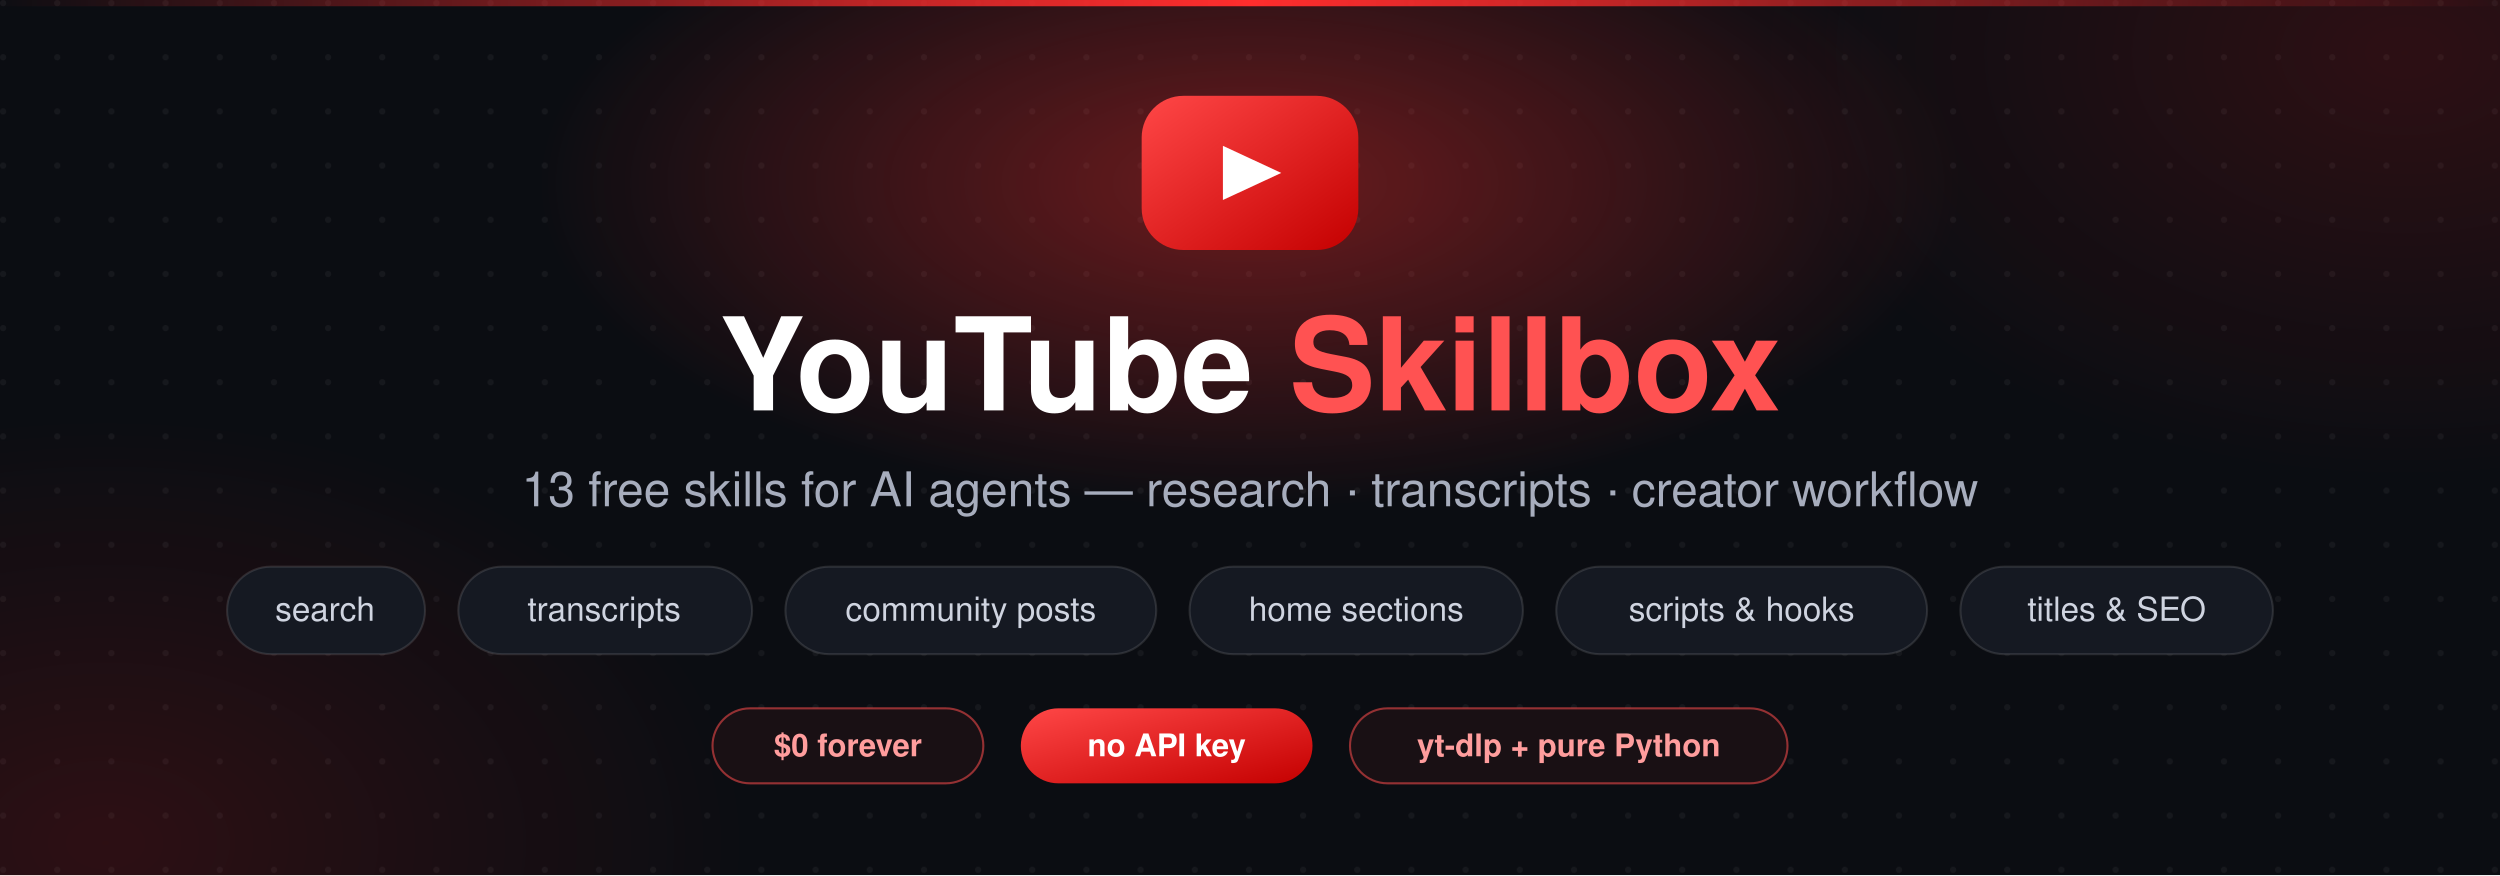
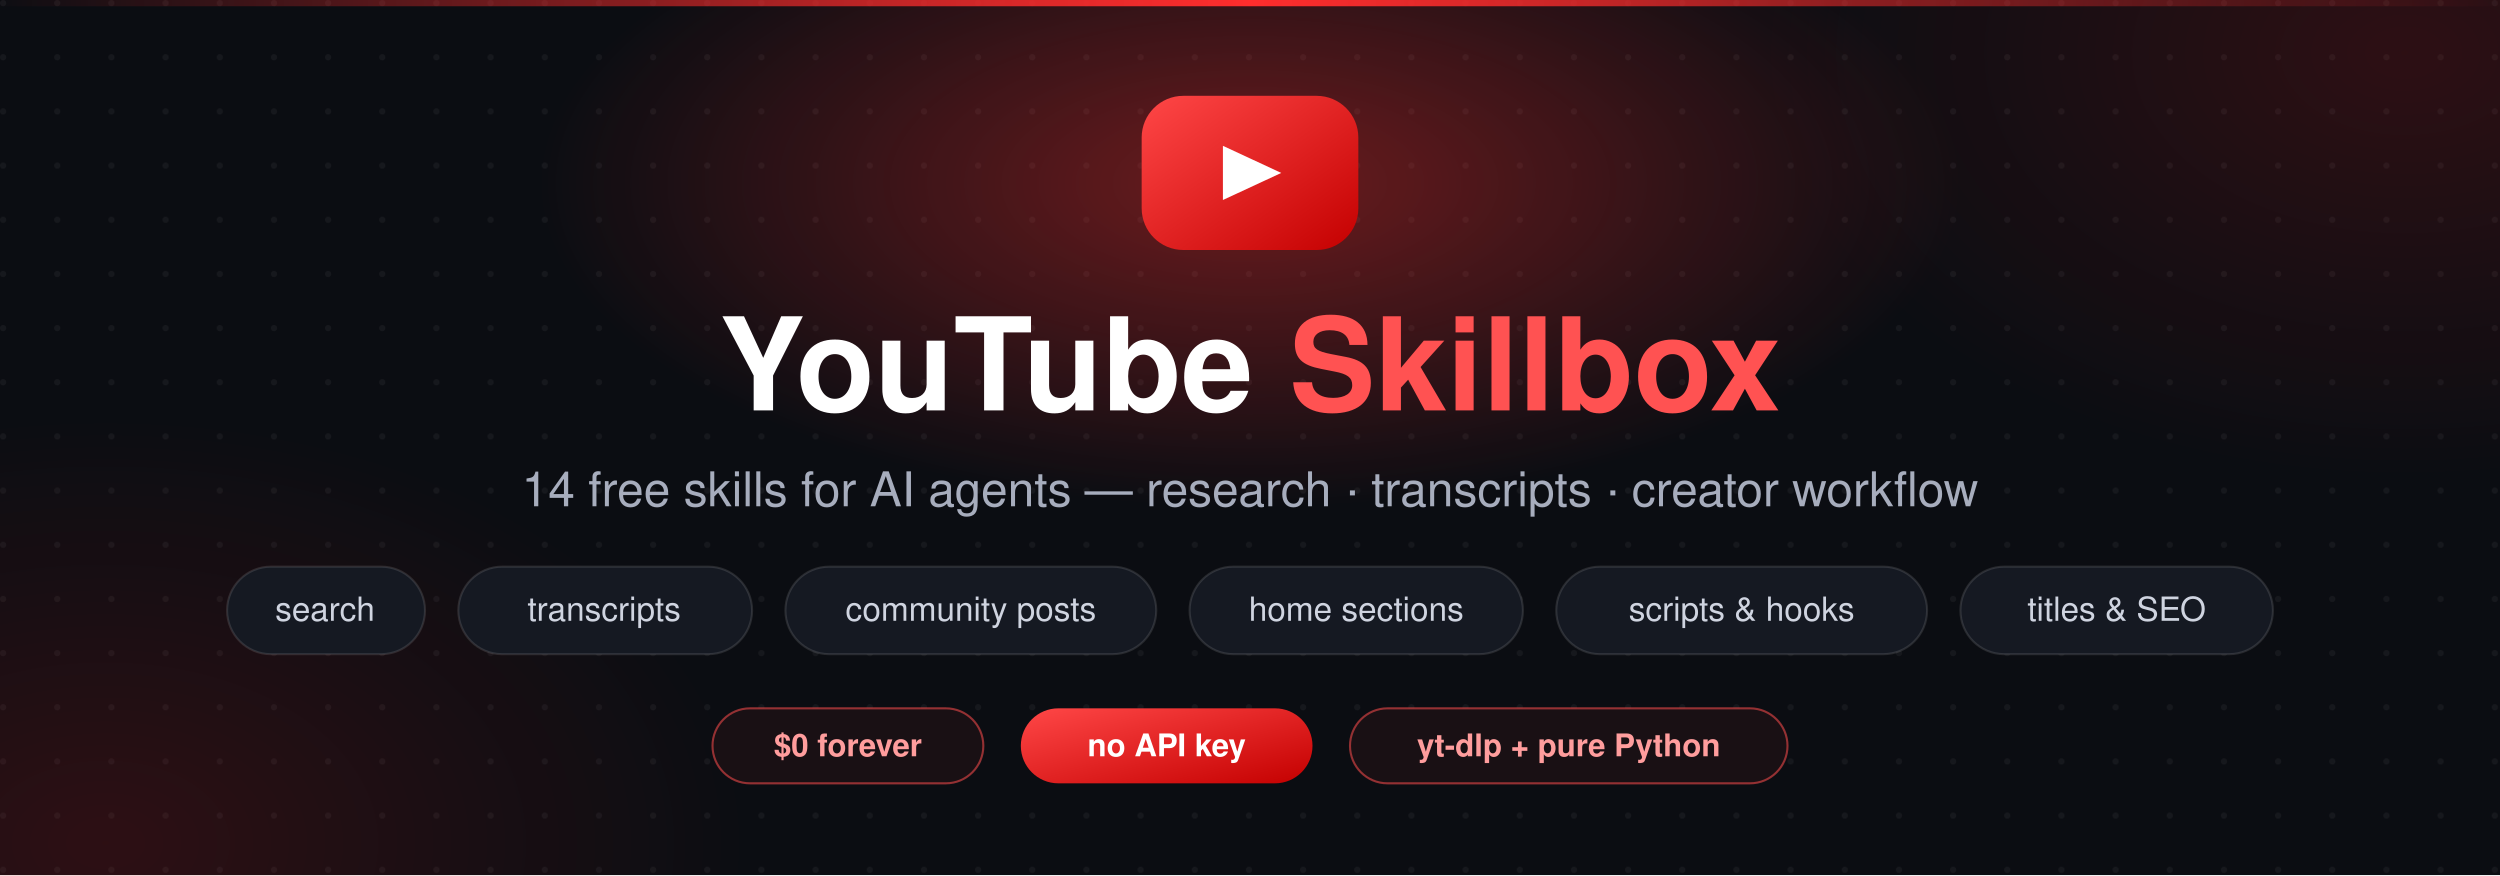
- <svg xmlns="http://www.w3.org/2000/svg" viewBox="0 0 1200 420" role="img" aria-label="YouTube Skillbox — 13 free YouTube skills for AI agents">
+ <svg xmlns="http://www.w3.org/2000/svg" viewBox="0 0 1200 420" role="img" aria-label="YouTube Skillbox — 14 free YouTube skills for AI agents">
  <defs>
    <linearGradient id="redGrad" x1="0" y1="0" x2="1" y2="1">
      <stop offset="0" stop-color="#ff4747" />
      <stop offset="1" stop-color="#c40000" />
    </linearGradient>
    <linearGradient id="accentLine" x1="0" y1="0" x2="1" y2="0">
      <stop offset="0" stop-color="#ff2d2d" stop-opacity="0" />
      <stop offset="0.5" stop-color="#ff2d2d" />
      <stop offset="1" stop-color="#ff2d2d" stop-opacity="0" />
    </linearGradient>
    <radialGradient id="glow" cx="0.5" cy="0.5" r="0.5">
      <stop offset="0" stop-color="#ff3030" stop-opacity="0.40" />
      <stop offset="1" stop-color="#ff3030" stop-opacity="0" />
    </radialGradient>
    <radialGradient id="corner" cx="0.5" cy="0.5" r="0.5">
      <stop offset="0" stop-color="#ff1f1f" stop-opacity="0.14" />
      <stop offset="1" stop-color="#ff1f1f" stop-opacity="0" />
    </radialGradient>
    <pattern id="dots" width="26" height="26" patternUnits="userSpaceOnUse">
      <circle cx="1.5" cy="1.5" r="1.5" fill="#ffffff" opacity="0.05" />
    </pattern>
  </defs>
  <rect width="1200" height="420" fill="#0b0d12" />
  <rect width="1200" height="420" fill="url(#dots)" />
  <ellipse cx="600" cy="88" rx="340" ry="155" fill="url(#glow)" />
  <ellipse cx="50" cy="405" rx="310" ry="205" fill="url(#corner)" />
  <ellipse cx="1155" cy="25" rx="310" ry="205" fill="url(#corner)" />
  <rect x="0" y="0" width="1200" height="3" fill="url(#accentLine)" />
  <rect x="548" y="46" width="104" height="74" rx="20" fill="url(#redGrad)" />
  <polygon points="587,70 587,96 615,83" fill="#ffffff" />
  <text x="600" y="197" text-anchor="middle" font-family="Segoe UI, -apple-system, BlinkMacSystemFont, Helvetica, Arial, sans-serif" font-size="62" font-weight="800" fill="#ffffff">YouTube <tspan fill="#ff5252">Skillbox</tspan>
  </text>
-   <text x="600" y="243" text-anchor="middle" font-family="Segoe UI, -apple-system, BlinkMacSystemFont, Helvetica, Arial, sans-serif" font-size="23" font-weight="400" fill="#a7adbd">13 free skills for AI agents — research · transcripts · creator workflow</text>
+   <text x="600" y="243" text-anchor="middle" font-family="Segoe UI, -apple-system, BlinkMacSystemFont, Helvetica, Arial, sans-serif" font-size="23" font-weight="400" fill="#a7adbd">14 free skills for AI agents — research · transcripts · creator workflow</text>
  <g font-family="Segoe UI, -apple-system, BlinkMacSystemFont, Helvetica, Arial, sans-serif" font-size="16" fill="#cfd4e0" text-anchor="middle">
    <rect x="109" y="272" width="95" height="42" rx="21" fill="#151922" stroke="#ffffff" stroke-opacity="0.12" />
    <text x="156" y="298">search</text>
    <rect x="220" y="272" width="141" height="42" rx="21" fill="#151922" stroke="#ffffff" stroke-opacity="0.12" />
    <text x="290" y="298">transcripts</text>
    <rect x="377" y="272" width="178" height="42" rx="21" fill="#151922" stroke="#ffffff" stroke-opacity="0.12" />
    <text x="466" y="298">community posts</text>
    <rect x="571" y="272" width="160" height="42" rx="21" fill="#151922" stroke="#ffffff" stroke-opacity="0.12" />
    <text x="651" y="298">home sections</text>
    <rect x="747" y="272" width="178" height="42" rx="21" fill="#151922" stroke="#ffffff" stroke-opacity="0.12" />
    <text x="836" y="298">scripts &amp; hooks</text>
    <rect x="941" y="272" width="150" height="42" rx="21" fill="#151922" stroke="#ffffff" stroke-opacity="0.12" />
    <text x="1016" y="298">titles &amp; SEO</text>
  </g>
  <g font-family="Segoe UI, -apple-system, BlinkMacSystemFont, Helvetica, Arial, sans-serif" font-size="15" font-weight="600" text-anchor="middle">
    <rect x="342" y="340" width="130" height="36" rx="18" fill="#191014" stroke="#ff4d4d" stroke-opacity="0.55" />
    <text x="407" y="363" fill="#ff9d9d">$0 forever</text>
    <rect x="490" y="340" width="140" height="36" rx="18" fill="url(#redGrad)" />
    <text x="560" y="363" fill="#ffffff">no API key</text>
    <rect x="648" y="340" width="210" height="36" rx="18" fill="#191014" stroke="#ff4d4d" stroke-opacity="0.55" />
    <text x="753" y="363" fill="#ff9d9d">yt-dlp + pure Python</text>
  </g>
</svg>
